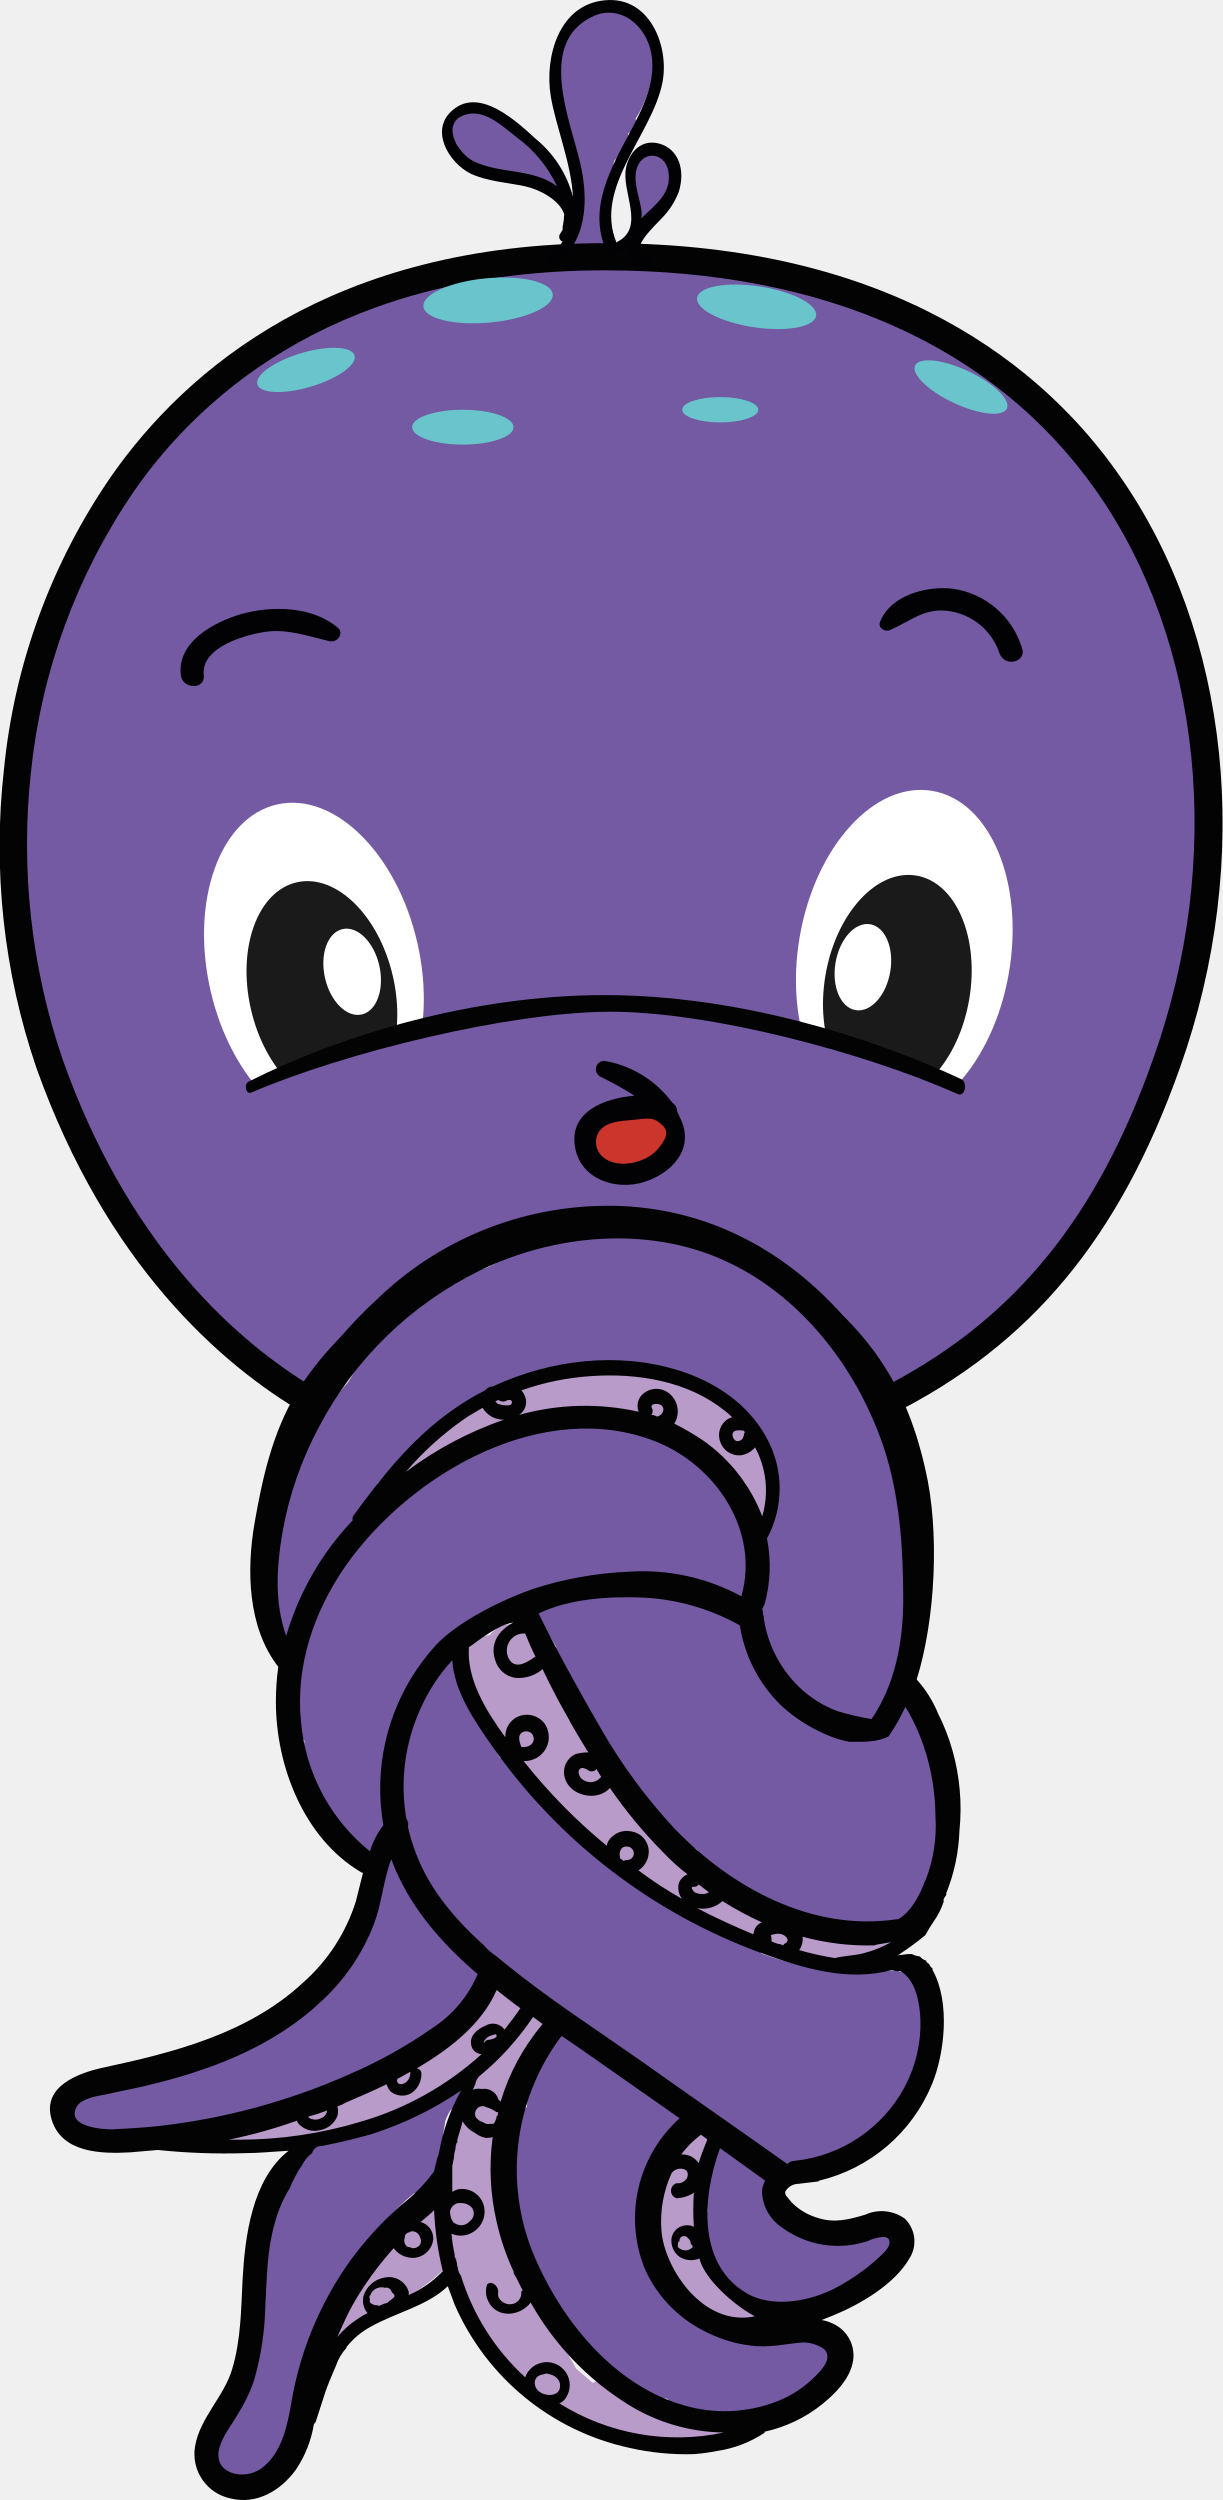
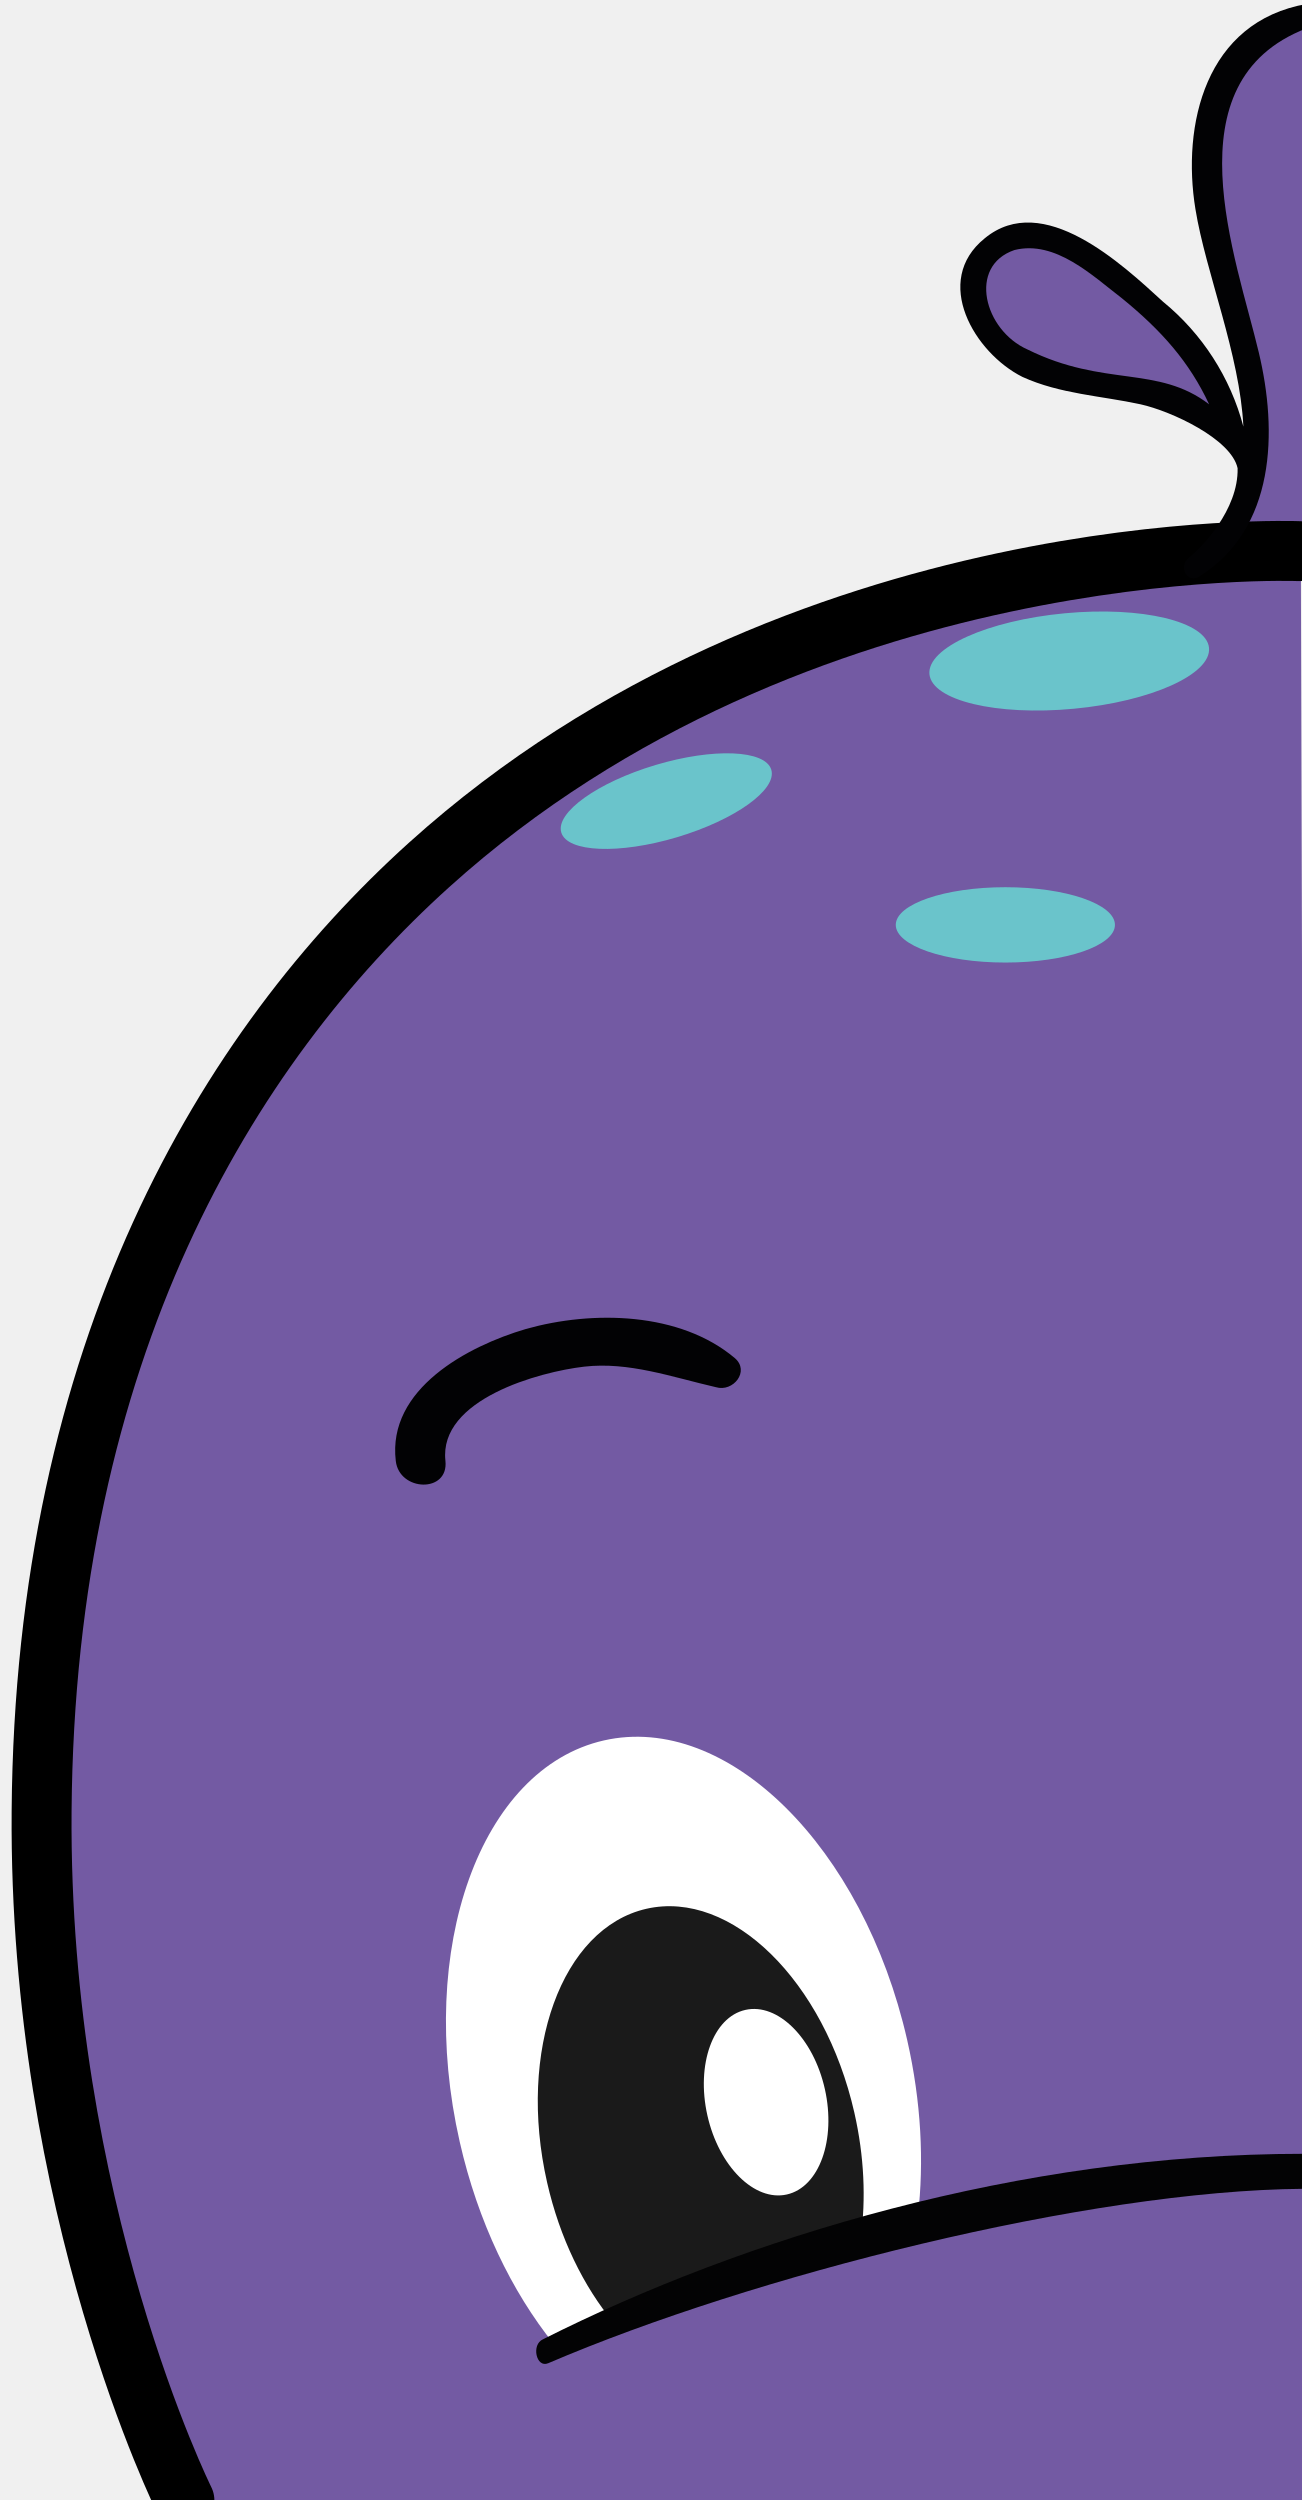
- <svg xmlns="http://www.w3.org/2000/svg" viewBox="0 0 154.34 315.62">
-   <defs>
-     <style>.cls-1{fill:#735aa3;}.cls-2{fill:#b99bc9;}.cls-3{fill:#cc352b;}.cls-4{fill:#030304;}.cls-5{fill:#020204;}.cls-6{fill:#6ac4cb;}.cls-7{fill:#fff;}.cls-8{fill:#1a1a1a;}</style>
-   </defs>
-   <g id="Ebene_2" data-name="Ebene 2">
-     <g id="Ebene_1-2" data-name="Ebene 1">
-       <path class="cls-1" d="M79.63,1.83c-5.3-3.6-11.4,4.2-9.4,9.2,0,.1.1.2.2.4-.3,1.7-.2,3.7,1.2,4.7v.1c.4,1.3.9,2.6,1.3,4a19.51,19.51,0,0,1-.2,7.6V28c-.3.4-.6.6-.7,1.1-.8,3,2.8,2.9,4.4,1.7a1.36,1.36,0,0,0-.2-2.2.1.1,0,0,1,.1-.1,5.82,5.82,0,0,0,.4-3.2c0-.6-.1-1.2-.1-1.7a1.46,1.46,0,0,0,.6-.9v-.3l.3-2.1.3-.3a5.29,5.29,0,0,0,1.5-3.2,1.38,1.38,0,0,0,1-1.3.9.9,0,0,0-.1-.5C82.83,11,83.83,4.73,79.63,1.83Z" />
-       <path class="cls-1" d="M70.33,21.83a2.51,2.51,0,0,0-.4-.7,3.81,3.81,0,0,0-1.3-.9,1.33,1.33,0,0,0-.3-.8,26.87,26.87,0,0,0-4.5-3.7,8.28,8.28,0,0,0-4.4-1.9,1.25,1.25,0,0,0-1.3.8l-.3.3c-1.1.7-.9,2.3-.1,3.4a3.38,3.38,0,0,0,.6,1.2l.2.2a3.59,3.59,0,0,0,1,.7v.1a1.45,1.45,0,0,0,1.6.7c2.2.9,4.9.5,6.6,2.1a1.22,1.22,0,0,0,.9.4,1.1,1.1,0,0,0,1,.5A1.33,1.33,0,0,0,70.33,21.83Z" />
-       <path class="cls-1" d="M83.63,19.43a2.6,2.6,0,0,0-3.2.6,3.53,3.53,0,0,0-.4,3.7c.1.1.1.2.2.3a2.46,2.46,0,0,0-.1,1.7c-.2,1.3,1.5,2.7,2.5,1.4.6-.8,1.2-1.5,1.9-2.3a1.06,1.06,0,0,0,0-1.4,3.55,3.55,0,0,0,.4-.9A3.06,3.06,0,0,0,83.63,19.43Z" />
-       <path class="cls-1" d="M113.83,248.93c-1.5-.4-3.4.1-4.9,0a33.94,33.94,0,0,1-5.5-.4,37.35,37.35,0,0,1-7.3-1.9,5.3,5.3,0,0,0-3.4-1.7c-2.9-1.4-5.8-2.9-8.7-4.3-.1-.1-.2-.2-.3-.2a77.88,77.88,0,0,1-11-8.9c-2.3-2.3-4.3-4.7-6.5-7.1a7.64,7.64,0,0,0-.9-.9c-.4-.4-.7-.8-1.1-1.2a1.19,1.19,0,0,0-1.1-.4c-.2-.4-.5-.8-.7-1.2a30,30,0,0,0-3.3-5.4,16.31,16.31,0,0,1-.6-4.5,3.26,3.26,0,0,0-1.6-3,23.56,23.56,0,0,1,7.8-5.5,6.21,6.21,0,0,0,3.7,3,.37.37,0,0,1,.3.1l1.5,2.5a1.45,1.45,0,0,0,.1,1.1,5.94,5.94,0,0,0,.4.8.6.6,0,0,0,.1.4,7.76,7.76,0,0,0,1.2,2.2,23.49,23.49,0,0,0,2.3,3.2,50.2,50.2,0,0,0,6.6,10.3,24.16,24.16,0,0,0,2.7,3.6,3.81,3.81,0,0,0,.9,1.3,34.4,34.4,0,0,0,3.6,2.8,1.2,1.2,0,0,0,.4,1.2l1.2,1.2a1.08,1.08,0,0,0,.7.3,43.71,43.71,0,0,0,7.6,4.3,3.55,3.55,0,0,0,.9.4,39.86,39.86,0,0,0,12.4,2.7,1.25,1.25,0,0,0,1.1-.4h.7a3.45,3.45,0,0,0,1.8-.5,4.18,4.18,0,0,0,2.3-1.8c5.3-8.5,1.9-17.9-1.8-26.2a3.13,3.13,0,0,0-1.7-1.7,1.27,1.27,0,0,0,.1-.6l1.2-10.2a2.67,2.67,0,0,0-.3-1.8,26.36,26.36,0,0,0,.1-9.3c-1.1-7-3.8-15.4-8-21.3-3.9-5.5-10.6-9.5-16.6-12.2a28.18,28.18,0,0,0-13.4-2.3,4.23,4.23,0,0,0-2.7-.7c-2.3.4-4.5,1.1-6.7,1.7a3.54,3.54,0,0,0-2.4,2,24.08,24.08,0,0,0-3.3,1.5,32.9,32.9,0,0,0-17.8,14.6,35.39,35.39,0,0,0-9.3,27.3,8.74,8.74,0,0,0-.8,1c-2,3.3.7,7,4,7.1a17.89,17.89,0,0,0-.3,8.3,2.37,2.37,0,0,0,.9,1.5c-.4,4,1.7,8.8,4.8,11.7a3,3,0,0,0,.4,2.1,3.74,3.74,0,0,0,1.5,1.3,2.8,2.8,0,0,0,2,.2l.7-.3a2,2,0,0,0,.7-.6h.8c-.1.2-.1.4-.2.6a35.54,35.54,0,0,1-20.7,25.1,4.13,4.13,0,0,0-1.1.7q-4.35,1.2-8.7,2.1c-3.1.6-6.2.7-9.1,1.9l.1.1c-2,1.2-2.4,4.5.6,5.2,6,1.6,14.2-1,20.1-2.7q2.7-.75,5.4-1.8c3.2,1.5,6.6-.6,9.3-2.7a13.57,13.57,0,0,0,11.9-6.7.35.35,0,0,1,.1-.2c2.6-.6,5-2.1,5.9-4.8a5.76,5.76,0,0,0,.2-2.6c2.1,1.6,4,3.6,6.6,4.3a8.13,8.13,0,0,0,3,2.1,6.23,6.23,0,0,0-3.6,2c-2.1,2.4-2.6,5.9-2.6,9.3a3.45,3.45,0,0,0-2,3.2,5.84,5.84,0,0,0,.4,1.8c0,.2-.1.4-.1.6-1.2,13.1,6,26,18.3,31a2.34,2.34,0,0,0,1.1.2,5.32,5.32,0,0,0,5.1,2,16.35,16.35,0,0,0,10-.6,3.67,3.67,0,0,0,1.9-1.5c.7-.1,1.4-.3,2-.4,4.6-1.2,2.7-8.4-2-7.2a17.54,17.54,0,0,1-9.1-.1,4.3,4.3,0,0,0-.9-1c-3.6-3.5-7.1-5.7-8.4-10.9-1.4-5.4.4-9.9,2.9-14.6v-.1c.2-.2.4-.3.6-.5a3,3,0,0,0,1.1-3c1.8,1.3,3.6,2.5,5.4,3.8l.1.1a3.3,3.3,0,0,0-2.2,1.7,14.09,14.09,0,0,0-1.4,8.6c-.1.2-.1.5-.2.7a10.25,10.25,0,0,0,7,11c5,1.6,8.4-1.4,13-2.5a3.4,3.4,0,0,0,2.5-2.9c1.6-1,1.2-4.1-1.2-4.1-.3,0-.6.1-.8.1a3.34,3.34,0,0,0-1.5-.3,11.75,11.75,0,0,0-3.8.9,4.13,4.13,0,0,0-1.1-.7,6.47,6.47,0,0,0-1.3-.4s-.6-.2-.8-.3a1.42,1.42,0,0,0-.4-.2c-.2-.1-.4-.3-.6-.4a4,4,0,0,1-.4-.3l-.3-.3-.7-.7a8.34,8.34,0,0,0-1.2-.8,2.75,2.75,0,0,0-.8-1.5,16.66,16.66,0,0,1,.6-2.9,3.92,3.92,0,0,0,1.4.8,3.23,3.23,0,0,0,2.7-.4,14.7,14.7,0,0,0,1.3-1l.2-.2a15.09,15.09,0,0,0,7-2.7c3.7-2.5,7.7-7.8,6.5-12.5C117.93,254.43,117.93,250.13,113.83,248.93Zm-63.6-58.7a23.16,23.16,0,0,0-5.8,4.5l.9-2.7a35.82,35.82,0,0,1,2.4-4.8l.3-.3c1.3-1.4,2.6-2.8,3.9-4.3.1,0,.2-.1.3-.1a101,101,0,0,0,11.5-7.8c1.4-.5,2.7-1,4.1-1.4a1.42,1.42,0,0,0,.6.2,43.82,43.82,0,0,0,9.5-1c2.1.2,4.3.3,6.4.4,1.8.7,3.6,1.5,5.5,2.3a1.56,1.56,0,0,0,.6.8c.8.5,1.6,1.1,2.4,1.6a3.09,3.09,0,0,0,1.6,1.1,5.74,5.74,0,0,0,1.6,4.1,4.51,4.51,0,0,0,1.4,1,75,75,0,0,1,.3,8,16.27,16.27,0,0,0-1.1,2.3,13.36,13.36,0,0,1-2.1,2,24.69,24.69,0,0,0-1-2.9,1.4,1.4,0,0,0,.5-1.9c-.1-.3-.3-.5-.4-.8a.92.92,0,0,0-.2-1,23.07,23.07,0,0,1-1.4-1.9,1.22,1.22,0,0,0-1-.6c-.2-.3-.5-.6-.7-.9a1.2,1.2,0,0,0-1.4-.3c-5.5-6.5-15.7-6.7-23.7-4.8C59.13,182.13,53.53,185.33,50.23,190.23Z" />
-       <path class="cls-1" d="M58.53,264.93a1.4,1.4,0,0,0-1.2-1.4,1.27,1.27,0,0,0-1.8.1,8.52,8.52,0,0,0-1.7,2.5c-.3.3-.7.6-1,.9a5.7,5.7,0,0,0-1.3.1c-1.1.3-2.2.7-3.3,1a3.66,3.66,0,0,0-1.6,1c-1.3.4-2.7.7-4,1.1a.76.76,0,0,0-.4.2c-1.8-.2-3.6.3-4.4,2.2a1.88,1.88,0,0,0-.2.8,15.47,15.47,0,0,0-3.8,9.5,2.77,2.77,0,0,0,.1.9,24.45,24.45,0,0,0-1.2,5.5c-.4,2.4-.5,5.1-.8,7.7-2.4,3.5-3.4,7.8-4.8,11.8-1.1,3.5,3.8,6.4,6.2,3.6a24.57,24.57,0,0,0,5.4-12.1l.2-.2a3.34,3.34,0,0,0,.8-3.7,3.11,3.11,0,0,0,1.7-2.1c2.4-6.9,5-12.6,10.8-17.4a3.83,3.83,0,0,0,2.9-2.6l.9-2.5a3,3,0,0,0-.1-2.3l.3-1.8a6.11,6.11,0,0,1,.7-1.4A1.48,1.48,0,0,0,58.53,264.93Z" />
-       <path class="cls-2" d="M97.13,188a2,2,0,0,0,.2-.9l-.2-3a1.49,1.49,0,0,0-1.7-1.4v-.2c-.3-1.1-.5-2.2-.8-3.3a1.33,1.33,0,0,0-1.8-1,14,14,0,0,0-2.7-2.1,1,1,0,0,0-.9-.1h0a1.37,1.37,0,0,0-1.3-.4,1.38,1.38,0,0,0-.4-.3c-.8-1.5-3.1-2-5-1.9-.1,0-.2-.1-.4-.1a1.38,1.38,0,0,0-1.5.5,1.48,1.48,0,0,0-1.8-1.3c-.9.2-1.8.3-2.8.5l-6.1,1.2a22.1,22.1,0,0,0-4.9.9,1.24,1.24,0,0,0-.8.6,1.41,1.41,0,0,0-.9-.1l-1.8.6a.6.6,0,0,0-.4.1c-.3.1-.7.3-1,.4a1.38,1.38,0,0,0-1,1.4.76.76,0,0,0-.4.2c-2.6,2-5.1,4.1-7.7,6.2-1.2,1,.4,3.1,1.7,2.2a60,60,0,0,1,13.5-7.6,1.25,1.25,0,0,0,1.2.3c1-.2,1.9-.4,2.9-.7,1.2-.2,2.4-.4,3.7-.5h6a1.38,1.38,0,0,0,.4.3,11.08,11.08,0,0,0,3.5,1.2h0l5.3,3.8a1.32,1.32,0,0,0,1.2.2c.3,1.8,1.2,3.5,3.3,3.5.2,0,.3,0,.4-.1-.1.8-.1,1.6-.2,2.4a1.27,1.27,0,0,0,.1.6,1.63,1.63,0,0,0,2.6,1.3,3,3,0,0,0,1.2-1.9A3.49,3.49,0,0,0,97.13,188Z" />
-       <path class="cls-2" d="M111.43,243.93c-5.4,3-11.4.2-16.4-2.3a69.32,69.32,0,0,1-7.5-4.3.91.91,0,0,0-.4-.8l-1.5-1.5a1.28,1.28,0,0,0-.4-1c-1.1-1-2.2-2-3.2-3-.5-.6-.9-1.2-1.4-1.8,0-.1-.1-.2-.1-.3-.3-.5-.7-1.1-1-1.6a1.26,1.26,0,0,0-1-.7l-.4-.4a1.58,1.58,0,0,0-1.2-.5,9.29,9.29,0,0,1-.5-1,1.42,1.42,0,0,0-.2-.6c-1.1-2.1-2.3-4.1-3.4-6.2-.3-.5-.6-.7-1-.7-.5-1-1-1.9-1.5-2.9a1.64,1.64,0,0,0,.1-1,12.17,12.17,0,0,0-2.6-5.2,3,3,0,0,0-1.5-1.8,2.45,2.45,0,0,0-3.8-.6,4.62,4.62,0,0,0-.7.7c-1.2.1-2.8.8-3.1,2.3-1.7.9-2,3.4.1,4.8a3,3,0,0,0,.8.4,10.46,10.46,0,0,0,1.3,2.3,1.42,1.42,0,0,0,.2.6l3,4.2a1.87,1.87,0,0,0,.7.6,1.62,1.62,0,0,0,.4,1l3.7,4.6a1.44,1.44,0,0,0,1.5.4l.1.1a.86.86,0,0,0,.3.6c.8,1.1,1.7,2.2,2.5,3.3a1.41,1.41,0,0,0,1.4.6c.4.5.8,1.1,1.2,1.6a1.25,1.25,0,0,0,1.3.4,51.09,51.09,0,0,0,7.5,5.4,1.45,1.45,0,0,0,1.1.1,73.2,73.2,0,0,0,11.3,6.2c5.2,2.2,10.6,3.5,15.8.6C114.63,245.63,113.13,243,111.43,243.93Z" />
-       <path class="cls-2" d="M95.63,291.53a13.85,13.85,0,0,1-7.2-7.3,1.28,1.28,0,0,0,.4-1c-.2-1.5-.4-3.1-.6-4.6a12.4,12.4,0,0,0,1.1-3.7,2.92,2.92,0,0,0-.6-2.1c.1-.2.1-.3.2-.5a1.47,1.47,0,0,0,.5-.6c.1-.4.3-.7.4-1.1.6-1.6-1.8-2.4-2.6-1.1a14.59,14.59,0,0,0-1.6,3,8.18,8.18,0,0,0-2.7,4c-2.6,8.5,4.3,15.2,11.6,17.9C96,294.83,97.13,292.23,95.63,291.53Z" />
-       <path class="cls-2" d="M90.93,305.43a21.79,21.79,0,0,1-14.7-4.5,1.22,1.22,0,0,0-1.4-.1l-2.1-1.8c-2.9-5.2-5.9-10.3-8.8-15.5a2.2,2.2,0,0,0-.1-.8,25.33,25.33,0,0,1-1.2-3.6,2,2,0,0,0,.5-1.4c-.2-1.6-.5-3.2-.7-4.9.3-2.3.7-4.6,1-6.9v-.6c.8-1.7,1.7-3.3,2.5-5a1.15,1.15,0,0,0,.1-1,3,3,0,0,0,.8-1.7l.1-.1a1.27,1.27,0,0,0,.9-.7l.3-.3a1.46,1.46,0,0,0,.5-2,8.79,8.79,0,0,1-.6-1,1.62,1.62,0,0,0-1.4-.7h0a1.06,1.06,0,0,0-1.2-.1.78.78,0,0,0-.4-.4,2.12,2.12,0,0,0-2.2-1.5c-2.2,0-2.8,1.9-2.5,3.7a15.63,15.63,0,0,0-4.2,3.2c-.4.4-.9.8-1.3,1.2a90,90,0,0,1-25.6,9.1c-1.7.3-1.2,2.9.4,2.9a40.33,40.33,0,0,0,14.6-2.4,1.38,1.38,0,0,0,1.1.1,65.89,65.89,0,0,0,14.4-7.6c-.6,1.1-1.1,2.2-1.7,3.3a1.31,1.31,0,0,0,.3,1.8,26.47,26.47,0,0,0-2,4.7,46.57,46.57,0,0,0-.9,7.5c-.1.1-.3.2-.4.3l-.3.3a1.4,1.4,0,0,0-1.9.1,51.2,51.2,0,0,0-8.1,11q-1.65,1.35-3.3,3a1.49,1.49,0,0,0,2.1,2.1c.7-.7,1.5-1.3,2.2-2a1.42,1.42,0,0,0,.6-.2c.5-.3,1.1-.6,1.6-.9a1.34,1.34,0,0,0,.6-.7,23,23,0,0,0,7.8-5.1.1.1,0,0,0,.1.1c.9,1.3,1.8,2.7,2.7,4a1.48,1.48,0,0,0,0,1.3,31.13,31.13,0,0,0,31.8,16.5A1.35,1.35,0,1,0,90.93,305.43Z" />
-       <path class="cls-3" d="M84.83,144.13a5.5,5.5,0,0,0-.7-.9,2.15,2.15,0,0,0-3.1-2.6c-.1.1-.2.1-.3.2a.9.9,0,0,0-.5-.1,3.3,3.3,0,0,0-2.2.2c-1.6.3-3.3,1-3.3,2.9-.1,2.2,2,3.3,3.9,3.4h.1a3.53,3.53,0,0,0,1.4-.3,7.62,7.62,0,0,0,3.3.2A2,2,0,0,0,84.83,144.13Z" />
-       <path class="cls-1" d="M147.33,134.23c-8.5,23.8-21,35.4-35.5,42.7,0,0-10-22.4-34.2-23-25.9-.6-38.2,23-38.2,23-13.1-7.7-25.5-21.5-33-42.7-14.1-39.7,3.1-101.8,70.1-101.8C146.43,32.43,162.53,91.53,147.33,134.23Z" />
-       <path class="cls-4" d="M40,179.33l-1.6-.9c-10.6-6.2-25-18.9-33.8-43.6a86.51,86.51,0,0,1-4.1-37.7A78.79,78.79,0,0,1,14.13,60c9.4-13.4,27.9-29.3,62.3-29.3,36.6,0,55.5,15.9,64.8,29.2,14.1,20,17.1,48.7,7.7,75-7.6,21.4-18.8,34.9-36.4,43.7l-1.6.8-.7-1.7c-.1-.2-9.9-21.4-32.7-22-24.5-.6-36.5,21.8-36.7,22.1Zm36.6-27.1h1c21.1.5,32,17.1,34.9,22.4,15.8-8.4,26.1-21.1,33.1-41l1.6.6-1.6-.6c9-25.2,6.2-52.7-7.3-71.8-12.8-18.1-34.2-27.7-62-27.7-32.9,0-50.5,15.1-59.4,27.9a76.77,76.77,0,0,0-13,35.5,84.22,84.22,0,0,0,4,36.2c8,22.6,20.9,34.7,30.8,40.9a53,53,0,0,1,8.9-10.6A41.88,41.88,0,0,1,76.63,152.23Z" />
-       <path class="cls-4" d="M120.23,220.93a25.81,25.81,0,0,0-1.8-4.6,14.85,14.85,0,0,0-2.7-4.3c2.4-7.7,2.9-18.8,1.1-26.5-2.6-11.6-8-19.3-20.3-27.1-9.9-6.2-22.7-6.4-33.4-2.4-10,3.7-20.1,10.7-25.7,19.8-3,5-4.3,10.7-5.3,16.5s-.9,13.1,3,18.1a32.53,32.53,0,0,0-.3,4.4c0,8.1,3.5,17.2,10.7,21.5a.37.37,0,0,0,.3.1l-.9,3.6a22.82,22.82,0,0,1-6.7,10.3c-6.9,6.4-16.3,8.8-25.2,10.7-3.2.7-7.8,2.4-6.5,6.6s6.3,4.3,9.9,4.1l3.5-.3a81.51,81.51,0,0,0,11,.4c1.8,0,3.6-.2,5.5-.3-4.6,3.6-5.5,10.8-5.8,16.2-.2,3.8-.2,7.6-1.3,11.3-1,3.5-4.1,6.2-4.7,9.8a5.73,5.73,0,0,0,4.5,6.6c3.3.8,6.3-1,8.2-3.6a14.42,14.42,0,0,0,2.3-5.8l.2-.2c0-.1.1-.2.1-.3.3-1,.7-2.1,1-3.1.4-1.3,1-2.6,1.5-3.8a6.11,6.11,0,0,1,1.3-2.2v-.1a9.79,9.79,0,0,1,3.1-2.6c3.2-1.8,7.1-2.6,9.7-5.1l.9,2.4a31.33,31.33,0,0,0,22,18,32.16,32.16,0,0,0,8.2.8,25.36,25.36,0,0,0,2.9-.4,14.7,14.7,0,0,0,6-2.3V307a17.64,17.64,0,0,0,7.3-3.5c1.6-1.3,3.3-3,3.8-5.1a4.4,4.4,0,0,0-2.6-5.1,5,5,0,0,0-1.3-.4l1.5-.6c3.4-1.4,7.7-3.9,9.6-7.2a4,4,0,0,0-.6-5,5,5,0,0,0-5-.5c-2,.6-3.9,1.1-6,.4a7.61,7.61,0,0,1-2.8-1.5,5.82,5.82,0,0,1-1-1.1.71.71,0,0,1-.3-.6v-.1h0a1.94,1.94,0,0,1,1.7-1l2.5-.3a.1.1,0,0,1,.1-.1,20.57,20.57,0,0,0,14.2-12.1c1.6-3.8,2.4-10.4.1-14.5v-.2a1,1,0,0,1-.4-.5h0l-.1-.1c-.1-.1-.2-.1-.3-.3v-.1h-.1a1.79,1.79,0,0,1-.7-.5,2.94,2.94,0,0,1-1-.3h0a5.7,5.7,0,0,0-1.3.1,1.27,1.27,0,0,0-.6.1,2.19,2.19,0,0,0,.5-.3,35.53,35.53,0,0,0,3.1-2.3,17.39,17.39,0,0,1,1.1-1.8,9,9,0,0,0,1.2-2.4v-.3a1.33,1.33,0,0,1,.3-.5.35.35,0,0,1,.1-.2h-.1a23.45,23.45,0,0,0,1.7-8A27.05,27.05,0,0,0,120.23,220.93Zm-84.6-27.3a44.86,44.86,0,0,1,4.7-13.6,45.56,45.56,0,0,1,20.2-19.6c9.4-4.6,21.2-5.7,30.9-1.3,10,4.5,17.2,14.2,20.4,24.4,1.8,5.9,2.2,12.2,2.2,18.4,0,5.3-1,10.7-4,15.1a33.38,33.38,0,0,1-4.3-1,14.07,14.07,0,0,1-4.9-3.1,15.2,15.2,0,0,1-4.4-8.6.75.75,0,0,0-.1-.5,1.7,1.7,0,0,0-.1-.7l.3-.6a18,18,0,0,0,.3-8.3,13.24,13.24,0,0,0-.1-12.8c-2.3-4.2-6.5-7-11-8.4-7.6-2.4-16.2-1.4-23.5,2a1.39,1.39,0,0,0-1,.5,32.34,32.34,0,0,0-4.4,2.7c-4.9,3.5-8.7,8.3-12.2,13.1a.66.66,0,0,0-.1.6,35.81,35.81,0,0,0-8.4,14.6C34.63,202.33,34.93,197.83,35.63,193.63Zm48.6-17.9a2.56,2.56,0,0,0-3,.2,2,2,0,0,0-.6,2.3,30.9,30.9,0,0,0-15.1.4,1.9,1.9,0,0,0,.8-2.2,2.62,2.62,0,0,0-.5-.9,32.8,32.8,0,0,1,8.8-1.8c5.8-.4,12.2.6,16.9,4.4a6.47,6.47,0,0,1,.9.8c-.2.1-.4.1-.5.2a2.39,2.39,0,0,0-1,2.9,2.5,2.5,0,0,0,2.6,1.7,2.94,2.94,0,0,0,1.8-1,11.48,11.48,0,0,1,.9,8.7,20.75,20.75,0,0,0-7.5-9.6,33.54,33.54,0,0,0-3.6-2.1A2.93,2.93,0,0,0,84.23,175.73Zm-1.9,2.1c-.4-.7.8-.7,1.2-.4.5.5.1,1.2-.5,1.4h-.1a1.45,1.45,0,0,0-.7-.2A.75.75,0,0,0,82.33,177.83Zm11.6,2.8c0,.1.1.1.1.2a.37.37,0,0,0-.1.3c-.1.4-.2.7-.7.8-.3.1-.6-.2-.7-.5C92.23,180.43,93.33,180.53,93.93,180.63Zm-31.1-3.4-.3-.3c.1-.1.3-.1.4-.2a.87.87,0,0,0,1,.1c.2-.1.7-.2.7.2s-.4.4-.6.4A4.3,4.3,0,0,1,62.83,177.23Zm.8,2a45,45,0,0,0-12.4,6.6,39.35,39.35,0,0,1,7.4-6.7c.7-.5,1.5-.9,2.3-1.4A3,3,0,0,0,63.63,179.23ZM38,217.33c-.7-7,1.6-13.8,5.6-19.6,8.2-11.7,25-21.4,39.3-15.7,7.6,3.1,13,11.3,10.7,19.5a26.13,26.13,0,0,0-14.3-3.1,45.22,45.22,0,0,0-12.1,2.2c-5.3,1.9-10,4.7-12.2,7.1a26.86,26.86,0,0,0-7,18.5,27.23,27.23,0,0,0,.4,4.2,10.36,10.36,0,0,0-1.7,3.3A23.66,23.66,0,0,1,38,217.33Zm34.7,4.1a2.52,2.52,0,0,0-1.4,3c.6,2.3,4.1,3.1,5.7,1.3a59.2,59.2,0,0,0,6.8,8.2,25.23,25.23,0,0,0,3,2.7,2,2,0,0,0-1.1,1.1,2.39,2.39,0,0,0,.4,2h0a52.07,52.07,0,0,1-5.5-3.6,2.79,2.79,0,0,0,1.3-2.2,2.59,2.59,0,0,0-2.1-2.7,2.76,2.76,0,0,0-3,1.2,1.42,1.42,0,0,0-.2.6,70.79,70.79,0,0,1-10.5-10.7,3.1,3.1,0,0,0,2.4-1,3,3,0,0,0,.2-3.8,2.8,2.8,0,0,0-3.7-.6,2.73,2.73,0,0,0-1.2,2.4c-2.5-3.4-4.9-7.4-4.6-11.4.1,0,.1-.1.2-.1,1.1-.8,3.5-2.7,5.4-3-2.7,1.5-2.7,3.5-2.3,4.7a3.11,3.11,0,0,0,2.6,2.3,4.66,4.66,0,0,0,3.4-1.1,104.22,104.22,0,0,0,5.4,9.9,2.09,2.09,0,0,0,.4.6A6.27,6.27,0,0,0,72.73,221.43Zm1.6,2.1a.75.75,0,0,0,1-.2c.2.3.4.7.6,1l-.1.1a1.67,1.67,0,0,1-2.5,0c-.2-.3-.4-.8-.1-1.1S74,223.33,74.33,223.53Zm4.8,11.3c-.2,0-.3.1-.4.1a1.38,1.38,0,0,0-.4-.3c-.2-.7,0-1.6.9-1.5A.85.85,0,0,1,79.13,234.83Zm-13.3-14.3c-.2-.6-.5-1.4.1-1.8a1,1,0,0,1,1.3.2C67.83,220,66.73,220.73,65.83,220.53Zm.5-14.3s1,2.4,1.3,2.9c-1,.7-2.6,1.8-3.4.2A2.16,2.16,0,0,1,66.33,206.23Zm-46.5,62.2c-1.9.2-3.8.3-5.6.4-1.3,0-5.7-.3-4.6-2.7.5-1.2,2.6-1.5,3.7-1.7,2.2-.5,4.5-.9,6.7-1.5,7.5-1.9,14.9-4.9,20.6-10.3a25.79,25.79,0,0,0,6.6-9.7c1-2.6,1.2-5.6,2.2-8.2,2.1,5.7,6.1,10.4,10.9,14.5a15.08,15.08,0,0,1-5.7,6.8,58.78,58.78,0,0,1-10.4,5.8A81.71,81.71,0,0,1,19.83,268.43Zm32.1-6.9c0,.1-.1.1-.1.2a1.56,1.56,0,0,1-.6,1.2c-.3.2-.8.3-1,0a.45.45,0,0,1,0-.5,10.91,10.91,0,0,0,1.1-.6c.1,0,.1-.1.2-.1a.1.1,0,0,0,.1-.1C51.83,261.63,51.83,261.63,51.93,261.53Zm-10.6,4.9a1.15,1.15,0,0,1-.8,1,1.38,1.38,0,0,1-1.1.1.68.68,0,0,1-.5-.3A22.5,22.5,0,0,0,41.33,266.43Zm-11,3.7h-1.4a64.55,64.55,0,0,0,8.6-2.4.76.76,0,0,0,.2.4,2.73,2.73,0,0,0,2.7.8,2.92,2.92,0,0,0,2.2-1.8,2.44,2.44,0,0,0,0-1.2,5.36,5.36,0,0,0,1.1-.5c1.6-.7,3.3-1.4,5.1-2.3a2.62,2.62,0,0,0,.5.9,2.29,2.29,0,0,0,2.5.3,2.85,2.85,0,0,0,1.4-2.5.66.66,0,0,0-.6-.7c4.3-2.5,8.3-5.7,10.1-9.9,1,.8,2,1.6,3,2.3-.6.9-1.3,1.8-2,2.7a1.83,1.83,0,0,0-2.4-.5c-1,.4-2.1,1.3-1.8,2.5a1.38,1.38,0,0,0,1.3,1.1,38.75,38.75,0,0,1-15.5,8.6A52.82,52.82,0,0,1,30.33,270.13Zm30.5-6.4h0a2.15,2.15,0,0,0-.8,0c-.1,0-.2.1-.3.1.1-.2.2-.5.3-.7a1.91,1.91,0,0,1,.5-1h0a34.5,34.5,0,0,0,6.8-7.5l1.2.9a27.43,27.43,0,0,0-5.3,9.8l-.3-.3c0-.1-.1-.2-.1-.3A1.87,1.87,0,0,0,60.83,263.73Zm2.1,2.9a4.33,4.33,0,0,1-.1.5h-.1v.1a1.88,1.88,0,0,1-.4.9h-.4a1.08,1.08,0,0,1-.9-.2c-.2-.1-.4-.1-.6-.3s-.4-.3-.4-.6a.94.94,0,0,1,1.4-1h0a3.7,3.7,0,0,1,1.1.5C62.63,266.63,62.83,266.73,62.93,266.63Zm-1.6-9.2a1.62,1.62,0,0,1,.9-.5c.2-.1.5-.2.5.1s-.8.5-1.1.5a.7.7,0,0,0-.5.4C61,257.73,61.23,257.53,61.33,257.43Zm-11.7,32.7-.3.3h-.1a.84.84,0,0,1-.7.4h0a4.87,4.87,0,0,1-.7.3l-.1-.1a1.2,1.2,0,0,1-.8-.2.37.37,0,0,1-.2-.5v-.1c-.1-.2-.1-.4.1-.5v-.1a1.5,1.5,0,0,1,1.8-.8q.6-.15.9.6C49.93,289.73,49.83,290,49.63,290.13Zm2-.4v-.4a2.6,2.6,0,0,0-3-1.8,3.37,3.37,0,0,0-2.7,2.3,2.47,2.47,0,0,0,.5,2.2,7.46,7.46,0,0,0-1.2.7,11.31,11.31,0,0,0-2.6,2.3c.6-1.4,1.2-2.7,1.9-4a41.23,41.23,0,0,1,5.2-7.2,3,3,0,0,0,2.8,1.2,2.65,2.65,0,0,0,2.2-2.3,2.14,2.14,0,0,0-1.6-2.2c.6-.5,1.2-1,1.7-1.5a39.71,39.71,0,0,0,1.1,7.7A13.29,13.29,0,0,1,51.63,289.73Zm-.5-7.3a.55.55,0,0,1,.3-.5.37.37,0,0,1,.3-.1l.1-.1h0a1,1,0,0,1,.9.2,1.38,1.38,0,0,1,.3.4v.1a.91.91,0,0,1,0,1,1.09,1.09,0,0,1-.9.4c-.1,0-.2-.1-.3-.1s-.3-.1-.4-.1A1,1,0,0,1,51.13,282.43Zm4.3-10.7h0v.2c0,.1,0,.1-.1.2a.37.37,0,0,1-.1.3c-.1.6-.3,1.1-.4,1.7a21.4,21.4,0,0,1-4.2,4.3,42.58,42.58,0,0,0-6.4,7,43,43,0,0,0-7.4,17.8c-.5,2.9-1.2,6.5-3.8,8.4-2.2,1.6-6.2.7-5.3-2.6.4-1.5,1.5-2.8,2.3-4.2a19.68,19.68,0,0,0,2.1-4.4,36.83,36.83,0,0,0,1.4-9.4c.2-3.5.2-7,1.2-10.4a15.84,15.84,0,0,1,1.9-4.4,7.54,7.54,0,0,1,.6-1.3,10,10,0,0,1,.8-1.4l.1-.1a4,4,0,0,1,1.3-1.6.76.76,0,0,1,.2-.4,1.13,1.13,0,0,1,.8-.5h.2q3.15-.6,6.3-1.5a43.81,43.81,0,0,0,11.3-5.5A25.2,25.2,0,0,0,55.43,271.73Zm12.1,29.2c0-.8.5-1.1,1.2-1.2a.64.64,0,0,1,.6,0c.7.1,1.5.7,1.4,1.5C70.73,303,67.53,302.53,67.53,300.93Zm3.1,2.5a1.76,1.76,0,0,0,.9-.8,2.9,2.9,0,1,0-5.2-2.5,28.91,28.91,0,0,1-8.1-12.8,2.11,2.11,0,0,1-.4-1v-.1c-.1-.1-.1-.2-.1-.4s-.1-.3-.1-.5-.1-.1-.1-.2,0-.1-.1-.2v-.3h0A20.24,20.24,0,0,1,57,282a2.87,2.87,0,0,0,2.7-.2,3,3,0,0,0,1.3-3.6,2.85,2.85,0,0,0-3.2-1.8,4.88,4.88,0,0,0-.7.3v-3.3c.1-.3.1-.6.2-.9h0v-.1a4.25,4.25,0,0,1,.2-1.1,1.69,1.69,0,0,1,.3-1h-.1c.2-.8.5-1.6.7-2.5a3.86,3.86,0,0,0,1.6,1.5,3.1,3.1,0,0,0,1.3.6,2.48,2.48,0,0,0,.9-.1,29.59,29.59,0,0,0,.5,10.7,30.3,30.3,0,0,0,2.2,6.4h-.1c.1.2.3.5.4.7l.6,1.2h0c.1.1.1.3.2.4-.1,0-.1,0-.2.1a1.39,1.39,0,0,1-1.3,1.6c-.8.1-1.8-.6-1.6-1.5v-.1a1.17,1.17,0,0,0-.9-1.1.76.76,0,0,0-.5.2,2.77,2.77,0,0,0,0,1.8c.9,2.5,4,2.4,5.5.5a35.7,35.7,0,0,0,12.2,12.8,23.41,23.41,0,0,0,12.2,3.6A28.12,28.12,0,0,1,70.63,303.43Zm-13.8-24.1a1.28,1.28,0,0,1,1.1-1.2h.4a1.85,1.85,0,0,1,1.2.5,1.2,1.2,0,0,1-.2,1.8,1.4,1.4,0,0,1-1.8.3C57.13,280.63,56.83,279.93,56.83,279.33Zm47.3,17.3c1,1.1-.3,2.5-1.1,3.3a13.94,13.94,0,0,1-4.8,3.2,18.3,18.3,0,0,1-12,.5c-8.5-2.5-14.9-10.2-18.4-18a28.06,28.06,0,0,1,3.1-28.6c.7.5,1.5,1,2.2,1.5l12.7,8.9a17,17,0,0,0-4.4,19,16.18,16.18,0,0,0,8,8.1,16.85,16.85,0,0,0,5.4,1.6c2.2.3,4.3-.2,6.5-.4A4.68,4.68,0,0,1,104.13,296.63Zm-17.6-22.7c.4.2.4.7.2,1.1a1.37,1.37,0,0,1-1.3.6,1,1,0,0,0,0,1.9,4.39,4.39,0,0,0,2.2-.7,30.85,30.85,0,0,0,0,4.3,1.88,1.88,0,0,0-.8-.2,2,2,0,0,0-2,1.5,2.52,2.52,0,0,0,1,2.5,2.75,2.75,0,0,0,2.5.2c.6,2.5,4.2,5.8,7,7.3-6.6,1.4-11.5-6.2-11.8-10.9a14.69,14.69,0,0,1,1.3-7.2A1.42,1.42,0,0,1,86.53,273.93ZM86,272a11.85,11.85,0,0,1,2.5-2.5c.3.2.5.4.8.6-.4,1-.8,2-1.1,3A2.42,2.42,0,0,0,86,272Zm1.3,11.8c-.1.1-.2.2-.3.2a.6.6,0,0,1-.4.1h-.1a1.33,1.33,0,0,1-.8-.3.44.44,0,0,1-.1-.5v-.1c0-.1,0-.2.1-.2s.1-.1.1-.2v-.1c0-.1.1-.1.1-.2a.62.62,0,0,1,.8-.1l.3.3a.76.76,0,0,1,.2.5v.1h0C87.43,283.43,87.53,283.63,87.33,283.83Zm22.5-1c.7-.2,2.5-.9,2.5.3,0,.9-1.4,1.9-1.9,2.4a26.32,26.32,0,0,1-5.2,3.5c-3.9,1.9-8.1,2.1-10.8.6-6.2-3.5-5.9-11.8-3.5-18.4l5.7,4.1a3.25,3.25,0,0,0-.4,1.4,5.66,5.66,0,0,0,2.5,4.5A11.89,11.89,0,0,0,109.83,282.83Zm3.8-34c2,1.1,2.5,4,2.6,6.1a17,17,0,0,1-2,8.6,17.85,17.85,0,0,1-13.9,9.3,1.27,1.27,0,0,0-.9.4c-6.2-4.4-12.4-8.7-18.6-13.1-5.7-4-11.6-7.8-17-12.2h0c-.4-.3-.7-.6-1.1-.9a8,8,0,0,1-1.7-1.5c-3.8-3.4-7.2-7.5-8.8-12.4a18.25,18.25,0,0,1-.7-2.5,1.16,1.16,0,0,0-.2-1,23.68,23.68,0,0,1,1.8-13.9,22.19,22.19,0,0,1,4-6.1c.2,3.9,2.9,7.8,5,10.8A71.4,71.4,0,0,0,96,246.53c5.2,1.9,11,3.7,16.5,2.2h.2A1.53,1.53,0,0,0,113.63,248.83Zm-24.9-9.7a1.8,1.8,0,0,1-1-.2c-.1-.1-.7-.7-.1-.7a.6.6,0,0,0,.6-.3l1.3,1A1.88,1.88,0,0,1,88.73,239.13Zm2.5.9a39.77,39.77,0,0,0,5,2.7,1.57,1.57,0,0,0-1,1.1c0,.1-.1.3-.1.4-2.4-1-4.8-2.1-7.1-3.3A3.72,3.72,0,0,0,91.23,240Zm6.1,4.3c.1,0,.3-.1.4-.1a1.7,1.7,0,0,1,1,0c.4.1,1.1.7.5,1.1q-.3.15-.3.3a1.85,1.85,0,0,0-.7-.2,6.9,6.9,0,0,1-.8-.3A2,2,0,0,0,97.33,244.33Zm4,.2a31.1,31.1,0,0,0,9.1,1.1c.1,0,.2-.1.3-.1l1.8-.3a15.06,15.06,0,0,1-3.5,1.4c-1.2.3-2.4.3-3.6.6a36.32,36.32,0,0,1-4.5-1A2.54,2.54,0,0,0,101.33,244.53Zm15.5-7.1c-.6,1.7-1.7,3.9-3.4,4.9h-.2c-10.7,1.6-20.9-4-28.1-11.5a69.38,69.38,0,0,1-9.2-12.5c-2.6-4.5-5.6-9.9-7.9-14.6,3.9-1.9,9.1-2.2,13.4-2a27.83,27.83,0,0,1,12,3.5,18,18,0,0,0,5.2,10.1,20.11,20.11,0,0,0,5.5,3.6,14.08,14.08,0,0,0,3.1,1h0c1.7,0,3.5.1,5-.7a27.06,27.06,0,0,0,2.1-3.7,10,10,0,0,1,.8,1.4,25.44,25.44,0,0,1,1.6,3.8,28.15,28.15,0,0,1,1.4,8.6A18.91,18.91,0,0,1,116.83,237.43Z" />
-       <path class="cls-5" d="M83.23,18.13c-2.2-.6-3.8,1-4.2,3.1-.6,3,2.5,7.5-1.1,9.3l-.1.1c-2.9-7,4.5-13.6,5.8-20.2.9-4.6-1.6-10.9-7.2-10.4-5.9.5-7.7,7.2-6.9,12.1.6,3.7,2.6,8.5,2.8,12.7a14.05,14.05,0,0,0-4.7-7.3c-2.4-2.2-7-6.5-10.4-3.7-3.1,2.5-.6,6.7,2.2,8.1,2.2,1,4.6,1.1,6.9,1.6,1.8.4,4.3,1.7,4.9,3.5a8.75,8.75,0,0,1-.2,1.6V29c-.1.2-.2.3-.3.5a.64.64,0,0,0,.3,1,8.9,8.9,0,0,1-1.9,2c-.6.5-.1,1.5.6,1.1,4.5-2.8,4.6-8.5,3.5-13.1C71.93,15,67.73,5.23,75,2c3.3-1.4,6.3,1.1,7.1,4.2.9,3.5-.7,7-2.3,10-2.6,4.9-5.8,10.2-3.1,15.8.3.7,1.2.3,1.3-.3.1,0,.2.1.3,0,.4-.1.7-.2,1-.3a2.51,2.51,0,0,0,2.3,2.5c.8.1,1-1.3.2-1.4-3.1-.5,1.1-4.2,1.8-5a9.73,9.73,0,0,0,2.1-3.3C86.53,21.53,85.73,18.83,83.23,18.13Zm-23.5,2.2c-2.1-1.1-4.2-5-.8-5.9,2.4-.6,4.6,1.6,6.3,2.9a16.08,16.08,0,0,1,5.1,6.2h0C67.33,21.23,63.13,22,59.73,20.33ZM81,27.53v-.8c-.2-1.7-1-3.4-.7-5.1.5-2.7,3.7-2.6,4.1.1S82.73,25.83,81,27.53Z" />
-       <ellipse class="cls-6" cx="58.43" cy="53.93" rx="6.4" ry="2.2" />
-       <ellipse class="cls-6" cx="95.53" cy="38.73" rx="2.6" ry="7.6" transform="translate(42.91 127.38) rotate(-81.38)" />
-       <ellipse class="cls-6" cx="38.63" cy="46.71" rx="6.4" ry="2.2" transform="translate(-11.76 13.01) rotate(-16.64)" />
-       <ellipse class="cls-6" cx="61.62" cy="37.93" rx="8.2" ry="2.8" transform="translate(-3.28 5.93) rotate(-5.37)" />
-       <ellipse class="cls-6" cx="121.32" cy="48.86" rx="2.2" ry="6.4" transform="translate(25.52 137.9) rotate(-64.84)" />
-       <ellipse class="cls-6" cx="90.93" cy="51.73" rx="4.8" ry="1.6" />
-       <path class="cls-3" d="M85,144.13a5.5,5.5,0,0,0-.7-.9,2.15,2.15,0,0,0-3.1-2.6c-.1.1-.2.1-.3.2a.9.9,0,0,0-.5-.1,3.3,3.3,0,0,0-2.2.2c-1.6.3-3.3,1-3.3,2.9-.1,2.2,2,3.3,3.9,3.4h.1a3.53,3.53,0,0,0,1.4-.3,7.62,7.62,0,0,0,3.3.2C85.23,146.73,85.83,145.43,85,144.13Z" />
-       <path class="cls-5" d="M86,141.43c-.2-.4-.3-.7-.5-1.1a1.38,1.38,0,0,0-.6-1.1c-.1-.2-.3-.3-.4-.5h0a13.42,13.42,0,0,0-8.2-4.8,1.06,1.06,0,0,0-.5,2,43.43,43.43,0,0,1,4.3,2.4c-3.6.3-8.3,1.9-7.5,6.5.7,4.1,5.2,5.5,8.7,4.4S87.63,145.13,86,141.43Zm-3,3.7c-1.5,1.7-5,2.5-6.8,1a2.44,2.44,0,0,1-.4-3.5c1.1-1.2,3.1-1.1,4.6-1.3,1.8-.2,2.2-.2,3.2.7S84,143.93,83,145.13Z" />
-       <ellipse class="cls-7" cx="114.16" cy="120.53" rx="21" ry="13.4" transform="translate(-23.94 212.67) rotate(-80.26)" />
-       <ellipse class="cls-8" cx="113.28" cy="124.63" rx="14.3" ry="9.2" transform="translate(-28.71 215.2) rotate(-80.26)" />
-       <ellipse class="cls-7" cx="108.93" cy="122.1" rx="5.5" ry="3.5" transform="translate(-29.83 208.81) rotate(-80.26)" />
-       <ellipse class="cls-7" cx="39.63" cy="122.04" rx="13.4" ry="21" transform="translate(-26.05 11.81) rotate(-12.8)" />
-       <ellipse class="cls-8" cx="40.63" cy="125.34" rx="9.2" ry="14.3" transform="translate(-26.75 12.11) rotate(-12.8)" />
-       <ellipse class="cls-7" cx="44.43" cy="122.03" rx="3.5" ry="5.5" transform="matrix(0.98, -0.22, 0.22, 0.98, -25.93, 12.87)" />
-       <path class="cls-1" d="M130.73,152.13c0,13.4-30.2-19.1-51.8-20.2-30.1-1.5-57.4,33.5-57.4,20.2s24.4-25.3,54.6-25.3S130.73,138.83,130.73,152.13Z" />
-       <path class="cls-4" d="M121.33,136.23c-11.8-5.5-28.4-10.6-45-10.6s-33.2,5-44.9,10.9c-.7.3-.4,1.7.3,1.4,11.9-5.1,32.4-10.1,45-10.2s32.3,5.1,44.2,10.4C121.83,138.53,122.23,136.63,121.33,136.23Z" />
-       <path class="cls-5" d="M129,81.73a10.7,10.7,0,0,0-8.7-7.4c-3.3-.4-7.9.8-9.2,4.2-.3.8.7,1.3,1.3,1,2.5-1.1,4.3-2.8,7.3-2.4a7.9,7.9,0,0,1,6.5,5.4C126.93,84.33,129.73,83.53,129,81.73Z" />
-       <path class="cls-5" d="M42.63,79.23c-3.2-2.7-8.3-2.8-12.2-1.7-3.4,1-8.1,3.5-7.6,7.7.2,1.8,3.1,1.9,2.9,0-.4-3.6,5.5-5.2,8.1-5.5s5.1.6,7.7,1.2C42.53,81.23,43.53,80,42.63,79.23Z" />
+ <svg xmlns="http://www.w3.org/2000/svg" width="100%" height="100%" viewBox="0 0 76 146" version="1.1" xml:space="preserve" style="fill-rule:evenodd;clip-rule:evenodd;stroke-linecap:round;stroke-linejoin:round;stroke-miterlimit:1.5;">
+   <g>
+     <g id="Ebene_2">
+       <g>
+         <g id="Ebene_1-2">
+           <path d="M76.713,30.883c0.026,-6.353 -0.177,-24.72 -0.386,-29.832c-4.043,0.619 -6.366,4.183 -5.814,10.062c0.009,0.099 1.514,6.181 2.227,9.282c1.232,5.365 0.368,7.232 -0.835,10.908l4.808,-0.42Z" style="fill:#735aa3;fill-rule:nonzero;" />
+           <path d="M71.482,24.098c-0.298,-1.794 -6.006,-7.977 -7.744,-8.824c-1.738,-0.846 -3.401,-1.883 -5.553,-0.841c-0.571,0.276 -0.916,0.991 -0.985,1.628c-0.065,0.597 -0.621,3.768 2.75,4.943c0,0 3.844,1.427 5.624,1.532c3.489,0.207 5.46,2.696 5.908,1.562Z" style="fill:#735aa3;fill-rule:nonzero;" />
+           <path d="M75.969,32.521l0.326,113.779l-65.129,0.001c-1.842,-5.635 -2.965,-7.781 -4.453,-11.988c-14.1,-39.7 2.256,-101.792 69.256,-101.792Z" style="fill:#735aa3;fill-rule:nonzero;" />
+           <path d="M75.881,32.187c0,0 -29.179,-1.203 -50.819,18.32c-11.885,10.723 -22.429,28.41 -22.632,55.262c-0.176,23.142 8.34,40.252 8.34,40.252" style="fill:none;stroke:#000;stroke-width:3.5px;" />
+           <path d="M76.292,1.66c1.132,-1.087 0.119,-0.634 0.044,-1.433c-5.964,1.029 -7.323,7.086 -6.523,11.986c0.6,3.7 2.6,8.5 2.8,12.7c-0.757,-2.868 -2.402,-5.424 -4.7,-7.3c-2.4,-2.2 -7,-6.5 -10.4,-3.7c-3.1,2.5 -0.6,6.7 2.2,8.1c2.2,1 4.6,1.1 6.9,1.6c1.8,0.4 5.291,2.024 5.663,3.729c0.059,2.432 -2.13,4.677 -2.863,5.241c-0.6,0.5 -0.1,1.5 0.6,1.1c4.5,-2.8 4.6,-8.5 3.5,-13.1c-1.3,-5.5 -5.298,-15.808 2.779,-18.923Zm-16.279,18.753c-2.543,-1.124 -3.512,-4.873 -0.772,-5.81c2.4,-0.6 4.572,1.51 6.272,2.81c2.333,1.898 3.952,3.736 5.1,6.2c-3,-2.3 -6.109,-0.982 -10.6,-3.2Z" style="fill:#020204;fill-rule:nonzero;" />
+           <ellipse cx="58.713" cy="54.013" rx="6.4" ry="2.2" style="fill:#6ac4cb;" />
+           <path d="M38.281,44.677c3.384,-1.011 6.414,-0.888 6.762,0.275c0.348,1.164 -2.118,2.929 -5.502,3.941c-3.384,1.011 -6.414,0.888 -6.762,-0.275c-0.348,-1.164 2.118,-2.929 5.502,-3.941Z" style="fill:#6ac4cb;" />
+           <path d="M62.181,35.816c4.506,-0.424 8.282,0.482 8.426,2.02c0.145,1.539 -3.396,3.132 -7.902,3.555c-4.505,0.424 -8.281,-0.481 -8.426,-2.02c-0.144,-1.538 3.396,-3.131 7.902,-3.555Z" style="fill:#6ac4cb;" />
+           <path d="M35.263,101.642c7.212,-1.638 15.152,6.207 17.72,17.51c0.815,3.59 0.992,7.1 0.621,10.271c-6.304,1.956 -15.229,5.169 -21.255,7.475c-2.463,-3.064 -4.44,-7.142 -5.5,-11.809c-2.568,-11.302 1.203,-21.808 8.414,-23.447Z" style="fill:#fff;" />
+           <path d="M37.754,111.472c4.951,-1.125 10.391,4.21 12.14,11.906c0.581,2.558 0.681,5.056 0.375,7.294c-4.349,1.476 -9.905,3.278 -14.438,4.968c-1.743,-2.1 -3.141,-4.932 -3.88,-8.185c-1.749,-7.696 0.852,-14.858 5.803,-15.983Z" style="fill:#1a1a1a;" />
+           <path d="M43.531,117.378c1.893,-0.425 3.972,1.645 4.64,4.62c0.668,2.975 -0.327,5.735 -2.22,6.16c-1.893,0.425 -3.972,-1.645 -4.64,-4.62c-0.668,-2.975 0.327,-5.735 2.22,-6.16Z" style="fill:#fff;" />
+           <path d="M76.114,127.826l0.002,-2.044c-16.6,0 -32.703,4.931 -44.403,10.831c-0.7,0.3 -0.4,1.7 0.3,1.4c11.9,-5.1 31.501,-10.087 44.101,-10.187Z" style="fill:#030304;fill-rule:nonzero;" />
+           <path d="M42.913,79.313c-3.2,-2.7 -8.3,-2.8 -12.2,-1.7c-3.4,1 -8.1,3.5 -7.6,7.7c0.2,1.8 3.1,1.9 2.9,0c-0.4,-3.6 5.5,-5.2 8.1,-5.5c2.6,-0.3 5.1,0.6 7.7,1.2c1,0.3 2,-0.93 1.1,-1.7Z" style="fill:#020204;fill-rule:nonzero;" />
+         </g>
+       </g>
    </g>
  </g>
</svg>
